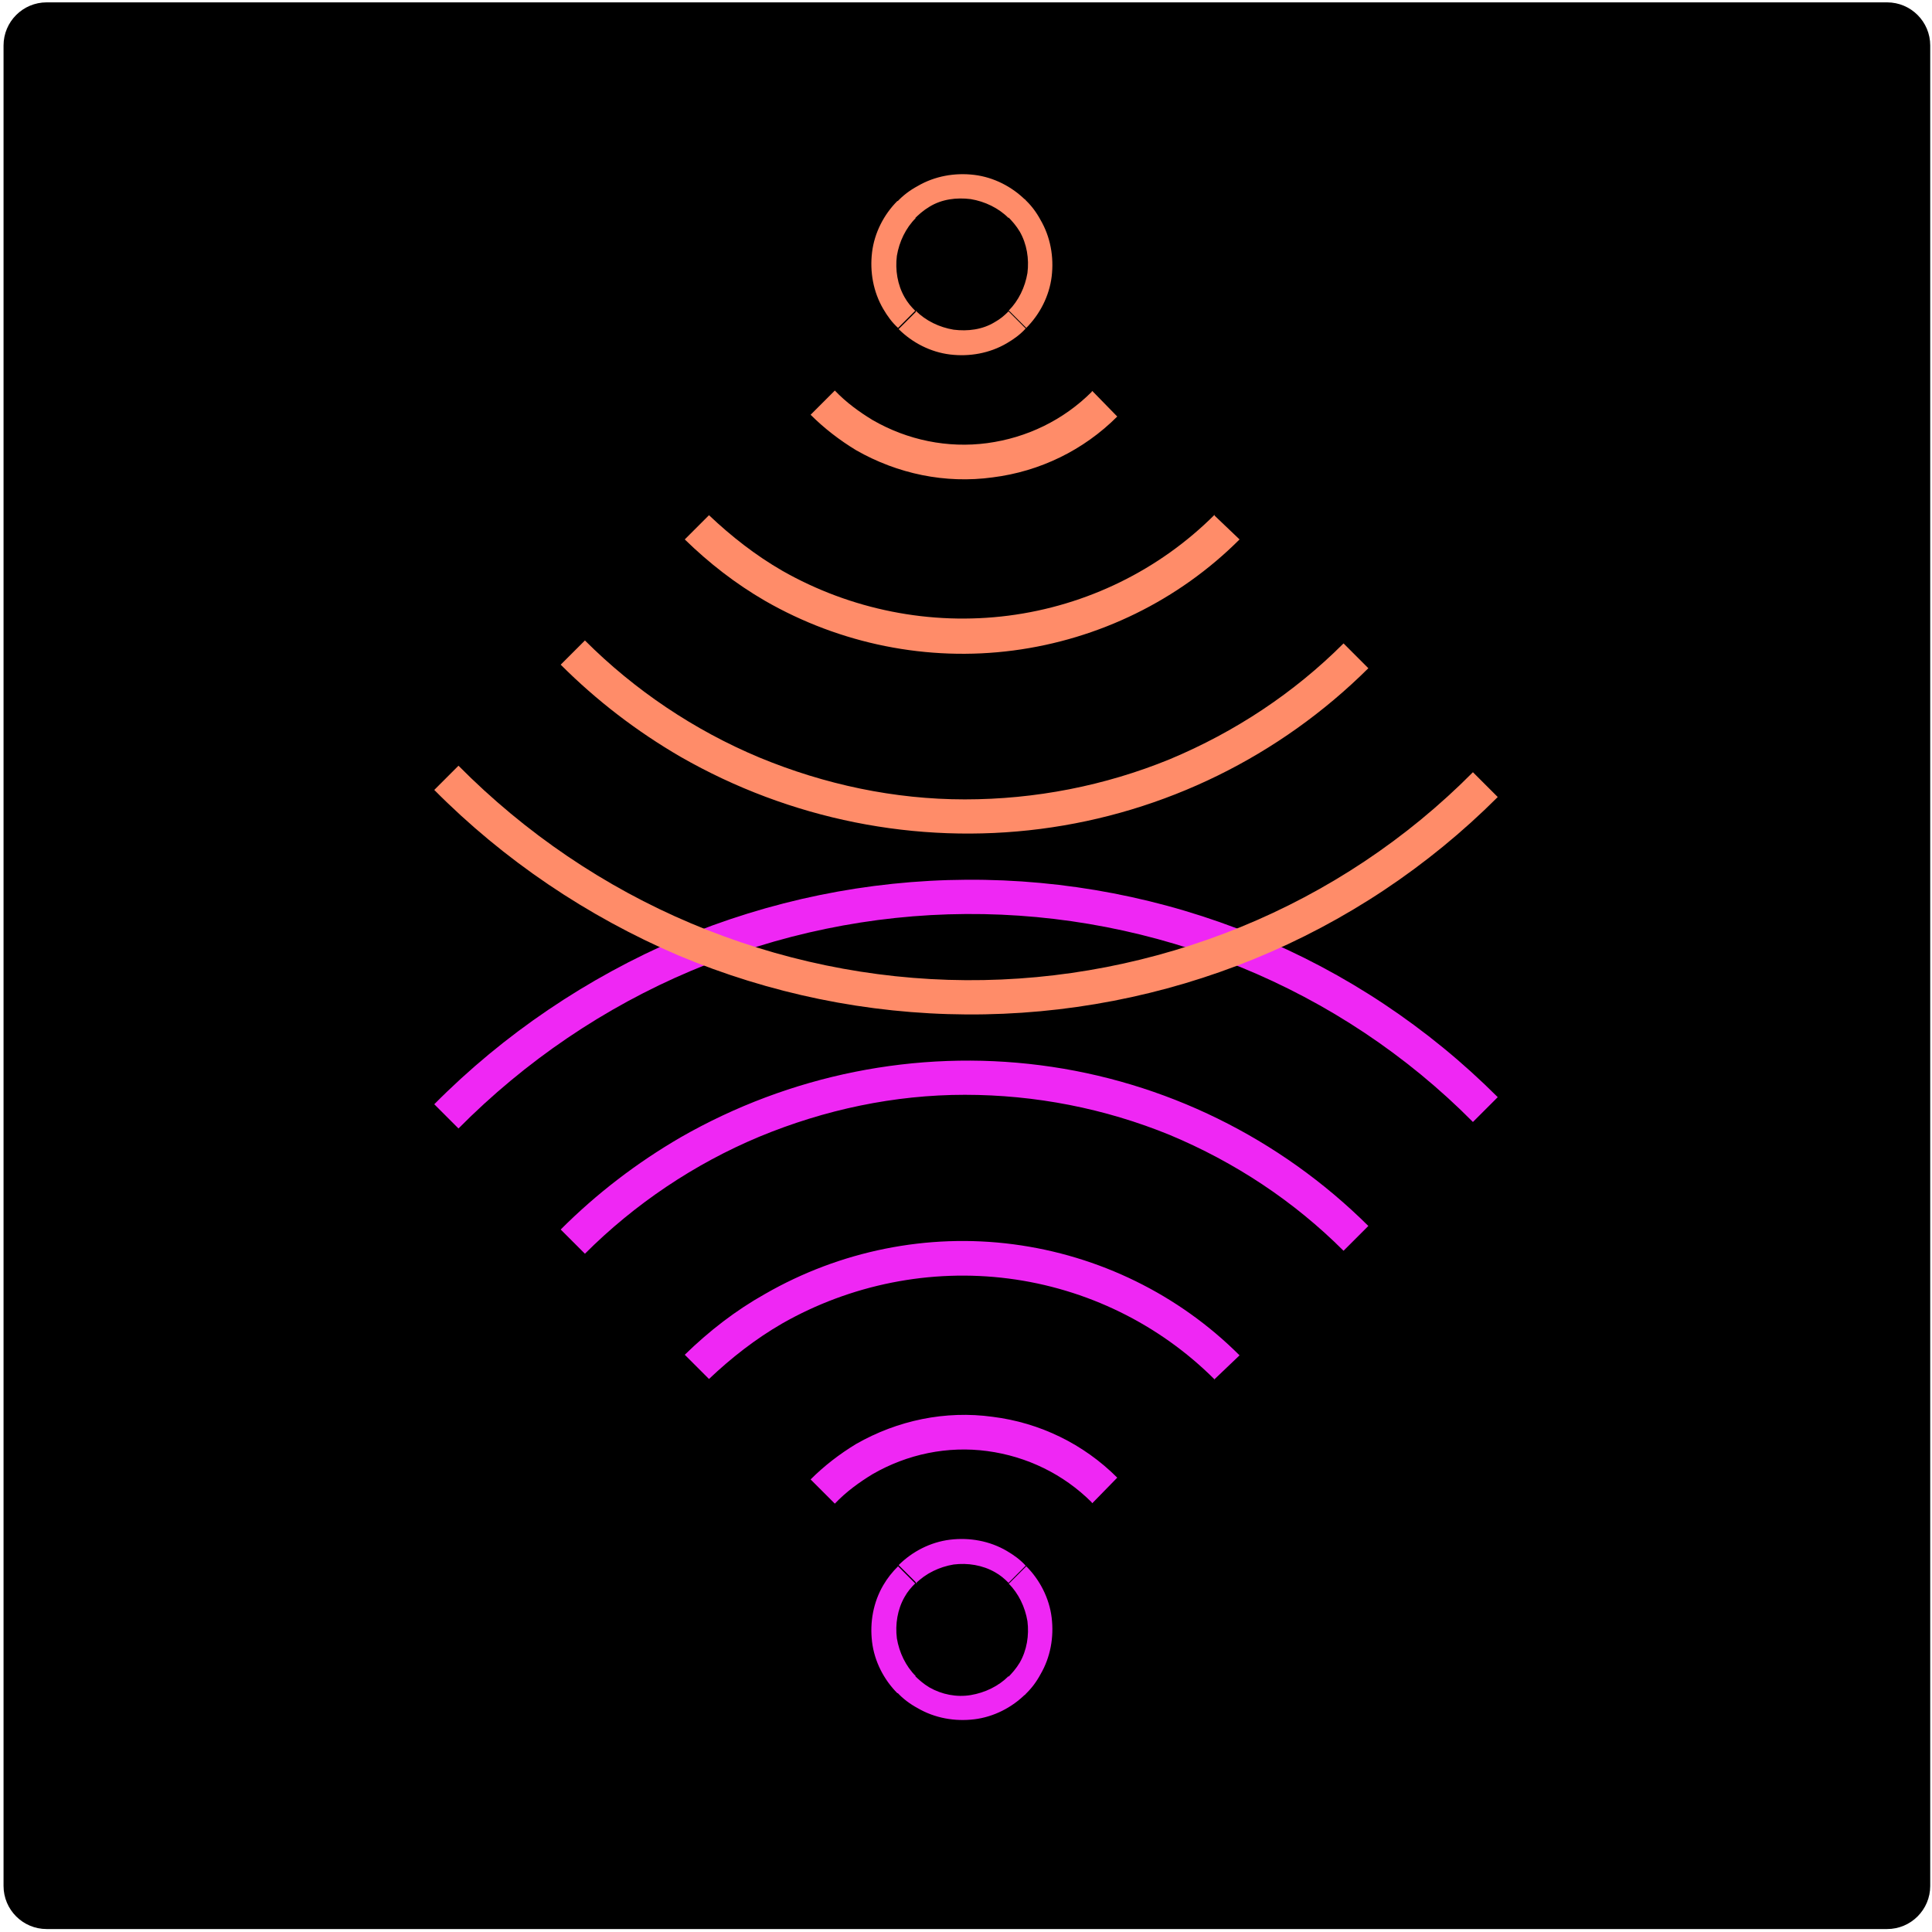
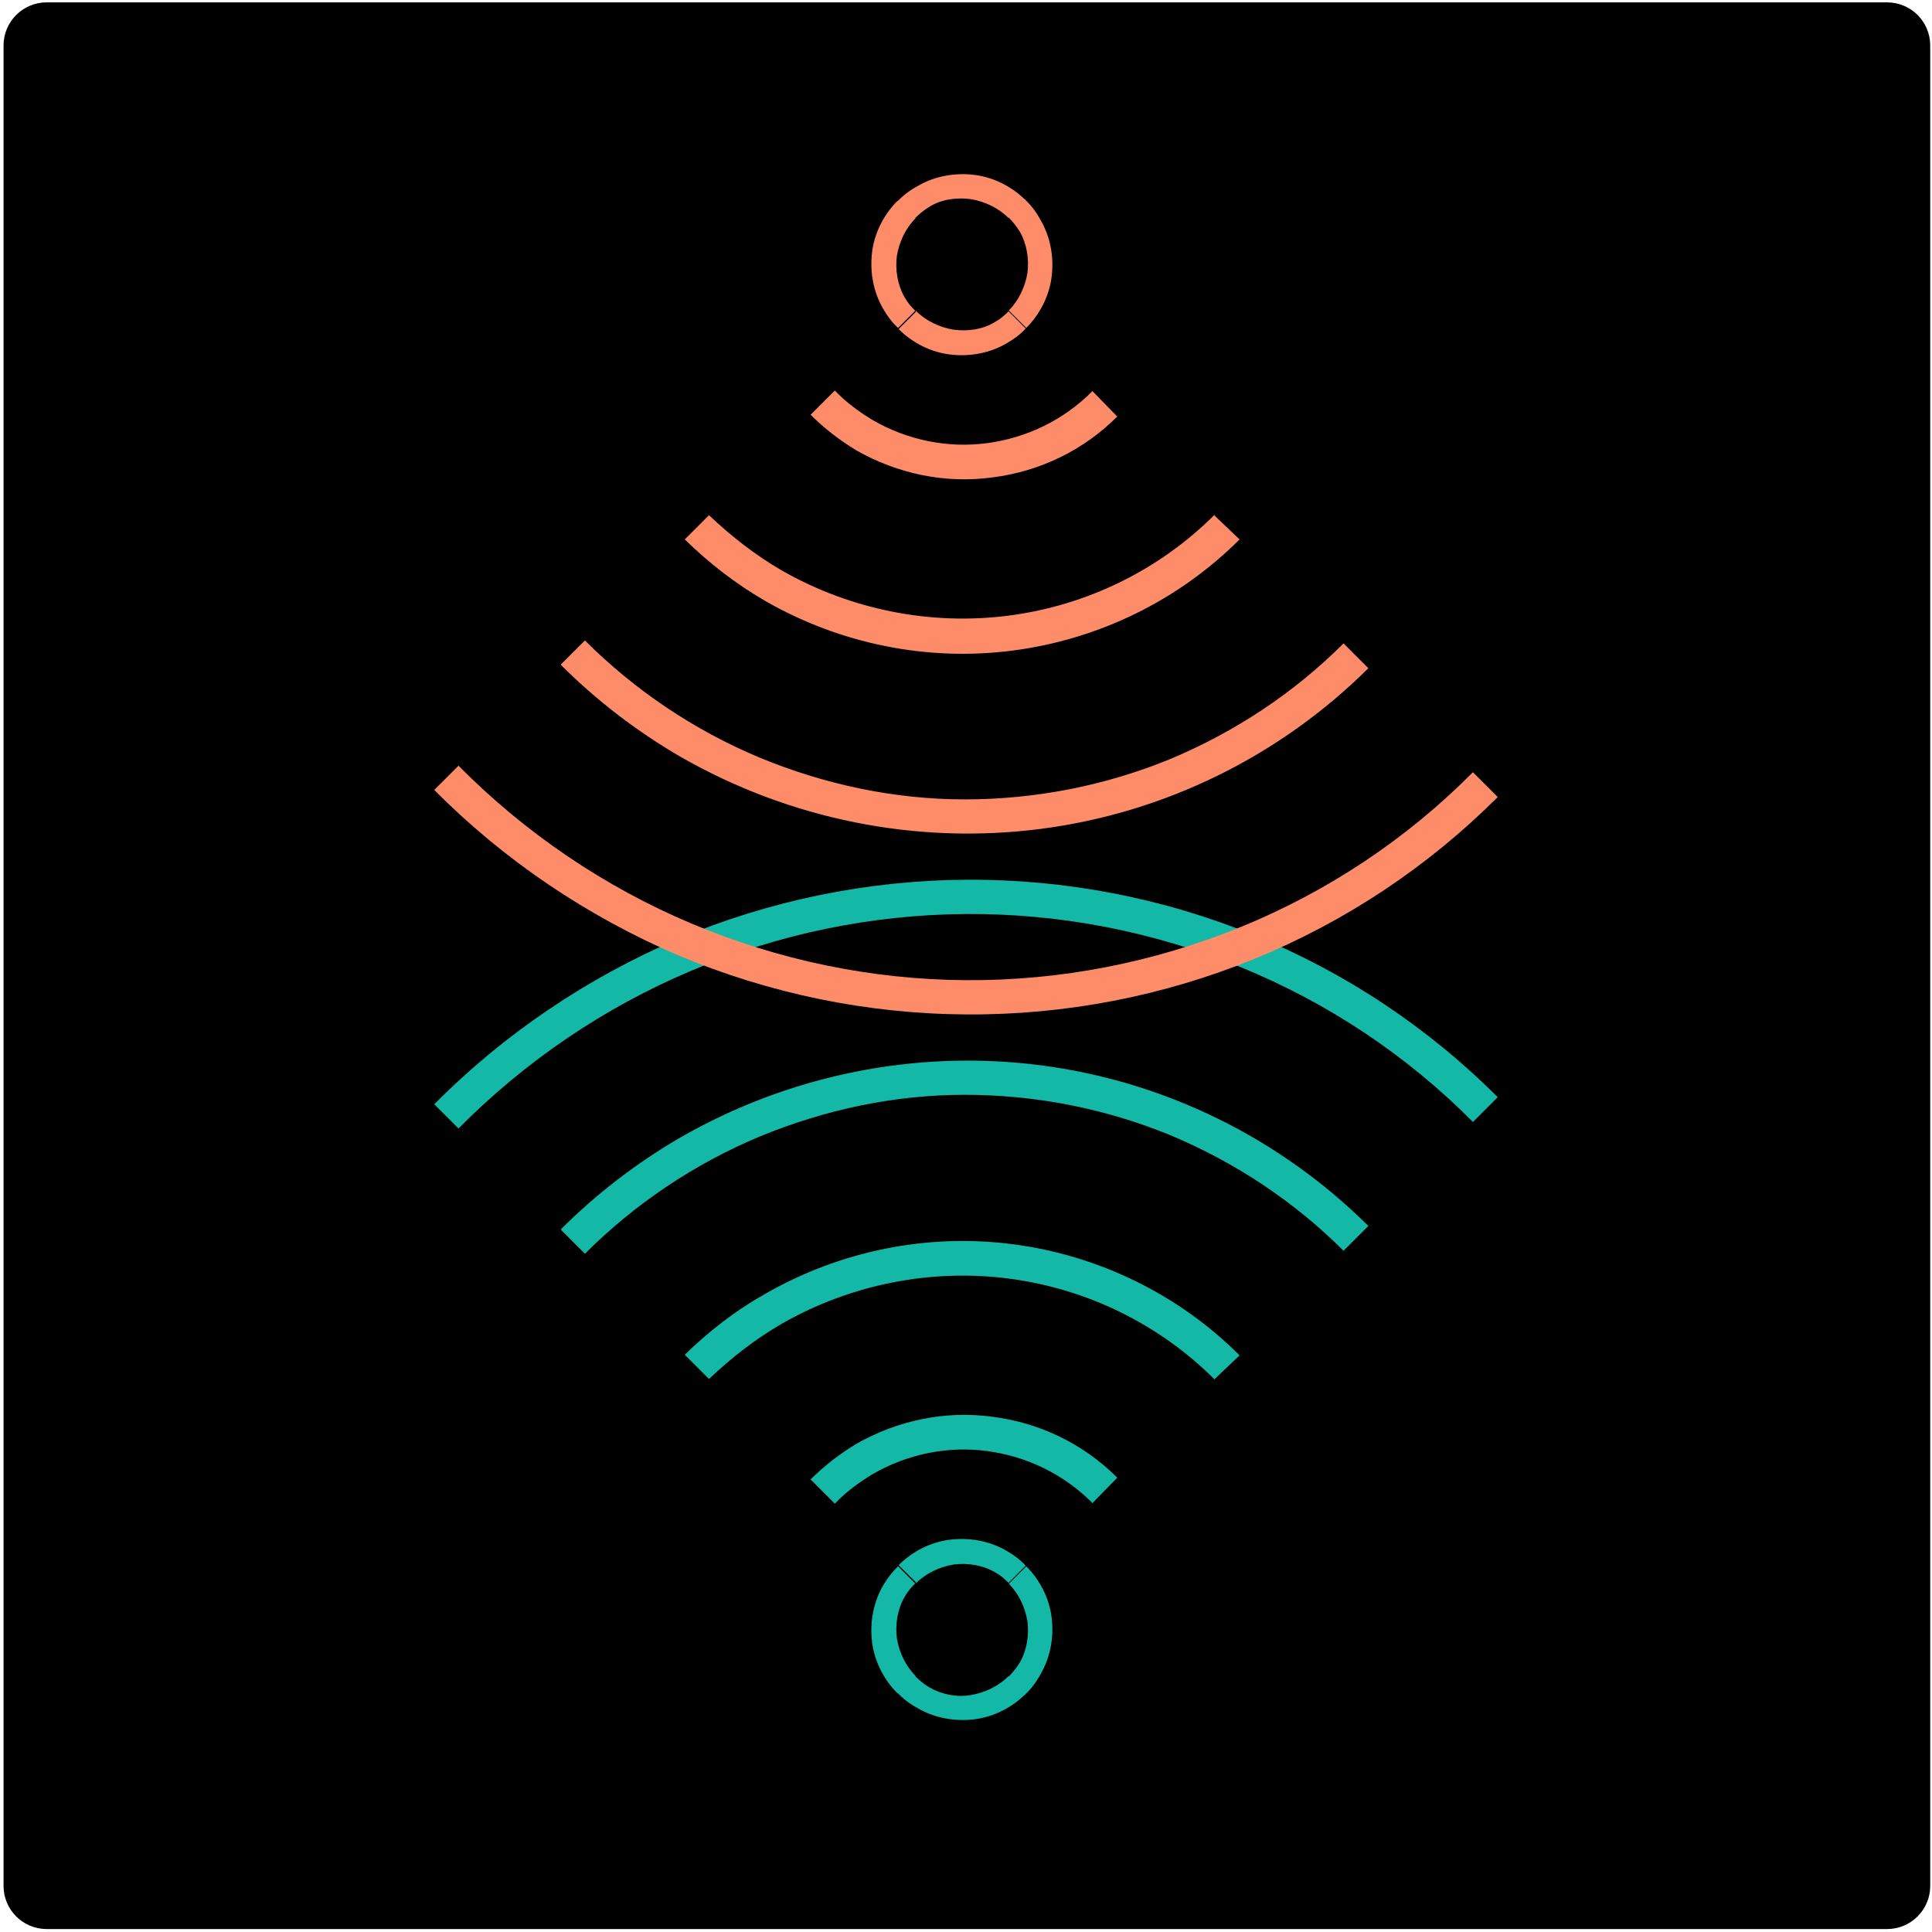
<svg xmlns="http://www.w3.org/2000/svg" id="Layer_1" version="1.1" viewBox="0 0 327 327">
  <defs>
    <style>
      .st0 {
        fill: #ef805d;
      }

      .st1 {
        fill: #d3ee50;
      }

      .st2 {
-         fill: #ef27f4;
+         fill: #14B8A6;
      }

      .st3 {
        fill: #c63efc;
      }

      .st4 {
        fill: #ff8c69;
      }
    </style>
  </defs>
  <rect x=".6" y=".4" width="326.1" height="326.1" rx="7.3" ry="7.3" />
  <g>
    <path class="st1" d="M-145.9,607.1c1.8-24.7,12-46.2,29.6-63.7,13.6-13.5,30.8-22.7,49.7-26.5s14.7-2,22.3-2.2,5-.8,7.2-1.8c8.6-3.9,14.4-12,14.7-21.4-9.7,2.1-13.2,2.3-22.3,2.9-13.7-.9-25.6,10.2-26.6,24.1l-4.4,1c1.5-16.6,13.5-29.6,30.1-29.7,51.9-.3,94-43.2,93.9-95.3l4.5-.2c.3,44-28.3,83-70.6,95.8,0,14.4-10.6,27.2-25.3,28.8-2.3.3-4.3,0-6.6.4-27.4.8-53,13.6-70.5,34.7-13.4,16.2-21.8,38.4-21.6,59.5h-4.5l.5-6.4h-.1Z" />
    <path class="st0" d="M-46.6,470.3c-26.1.2-47.3,21-47.9,47.1-1.7.2-2.6.2-4.6,1,0-32.7,26.4-52.8,56.9-53.3,38-.6,66.5-34.2,66.7-70.5,1.6-.2,2.9,0,4.6.1,0,39.6-30.5,72.5-70,75.5-1.8.1-3.5.2-5.8.2h.1Z" />
    <path class="st0" d="M-141.8,517.3l-4.6.2.4-6.7c.9-13.6,4.8-26.5,11.2-38.7,16.4-31.4,48.9-52.5,84.8-53.1,14.9-.2,27.4-8.7,27.8-25l4.5.3c-.2,16.6-13.5,28.9-29.7,28.9-51.5.3-93.6,42.2-94.3,94h0Z" />
    <path class="st0" d="M-117.9,517c-1.5.7-2.9.7-4.5.4.2-39.1,29.8-71.9,69-75.4,1.3-.1,3-.4,4.3-.4,26.9,1.2,49.8-19.8,50.3-47.1l4.7-.4c-.4,29.9-24.6,52.2-53.9,52.2-38.5.1-69.6,32.3-69.8,70.7h0Z" />
    <path class="st3" d="M-42.8,565.7c-28.6.5-50,18.1-51.7,47.7-1,.2-2.8.2-4.5,0,.4-24.4,17.1-45,40.8-50.5,6.5-1.5,12.7-.9,19.1-1.6,36.4-4.1,63.6-34.5,63.8-70.9h4.5c.2,39.6-32.1,74.5-72.1,75.2h0Z" />
    <path class="st3" d="M-75.4,613.3c.9-14.7,12.2-26.5,26.7-27.3l8.6-.4c16.5-.8,32.3-6.6,46.1-15.7,6.9-4.5,16.9-13.3,21.6-19.7l2.9-4c8.7-11.7,16.3-30.8,17.3-45.1l.7-10.8h4.2c.2,54.7-43.5,99.1-98.3,99.9-5.2,0-9.4.9-13.9,3.7-6.8,4.2-11.1,11.4-11.5,19.6-1.6,0-2.9,0-4.4-.2h0Z" />
    <path class="st3" d="M-83.6,552.3c-21.3,13-34.5,36-34.4,61.1h-4.6c.5-4.8.6-9.2,1.5-13.9,3.6-19.6,14.7-36.6,30.9-48s20.3-11.3,32-12.9c3.7-.5,6.8-1,10.5-.9,26.7.4,48.4-20.7,49-47.3h4.5c-.6,26.4-19.9,47.8-46,51.2-3.1.4-6.1,0-9.2.3-12.2.7-23.6,3.9-34.1,10.3h0Z" />
  </g>
  <g>
    <g>
      <path class="st2" d="M205.6,233.5c-9.4-9.4-21.7-15.4-34.9-17.1-13.2-1.7-26.7,1-38.3,7.6-4.5,2.6-8.6,5.8-12.4,9.4l-4.1-4.1c4.1-4,8.6-7.5,13.6-10.3,12.7-7.3,27.5-10.3,42-8.4,14.5,1.9,28,8.5,38.3,18.8l-4.3,4.1h.1,0Z" />
      <path class="st2" d="M115.2,192.5c18.5-10.6,39.9-14.9,60.9-12.2s40.5,12.3,55.5,27.2l-4.2,4.2c-8.4-8.4-18.4-15-29.4-19.6-11-4.5-22.8-6.8-34.7-6.8s-23.7,2.5-34.8,7.1c-11,4.6-21.1,11.4-29.5,19.8l-4.1-4.1c6.1-6.1,12.9-11.3,20.3-15.6h0Z" />
      <path class="st2" d="M249.3,189.9c-11.2-11.3-24.6-20.2-39.3-26.2s-30.5-9.1-46.5-9-31.8,3.4-46.5,9.6c-14.7,6.2-28.1,15.3-39.4,26.7l-4.1-4.1c11.8-11.9,25.9-21.4,41.3-28,15.5-6.5,32-9.9,48.8-10,16.7-.1,33.3,3.1,48.7,9.4,15.4,6.3,29.4,15.6,41.2,27.4l-4.1,4.1h0Z" />
      <path class="st2" d="M184.8,254.3c-4.8-4.8-11-7.8-17.7-8.7s-13.5.5-19.4,3.9c-2.3,1.4-4.5,3-6.4,5l-4.1-4.1c2.3-2.3,4.9-4.3,7.7-6,7-4,15.1-5.7,23.1-4.6,8,1,15.4,4.6,21.1,10.3l-4.2,4.3h-.1Z" />
      <path class="st2" d="M170.7,283.7c-1.7,1.7-4,2.8-6.4,3.2s-4.9-.1-7-1.3c-1-.6-1.8-1.3-2.6-2.1l-2.9,2.9c1,1.1,2.2,2,3.5,2.7,2.9,1.7,6.3,2.3,9.6,1.9s6.4-2,8.7-4.3l-2.9-2.9h0Z" />
      <path class="st2" d="M155,268c1.7-1.7,4-2.8,6.4-3.2,2.4-.3,4.9.1,7,1.3.9.5,1.6,1.1,2.3,1.8l2.9-2.9c-.9-1-2-1.8-3.2-2.5-2.9-1.7-6.3-2.3-9.6-1.9s-6.4,2-8.7,4.3l2.9,2.9v.2h0Z" />
      <path class="st2" d="M170.7,268c1.7,1.7,2.8,4,3.2,6.4.3,2.4-.1,4.9-1.3,7-.6,1-1.3,1.8-2.1,2.6l2.9,2.9c1.1-1,2-2.2,2.7-3.5,1.7-2.9,2.3-6.3,1.9-9.6-.4-3.3-2-6.4-4.3-8.7l-2.9,2.9h0Z" />
      <path class="st2" d="M155,283.7c-1.7-1.7-2.8-4-3.2-6.4-.3-2.4.1-4.9,1.3-7,.5-.9,1.1-1.6,1.8-2.3l-2.9-2.9c-1,1-1.8,2-2.5,3.2-1.7,2.9-2.3,6.3-1.9,9.6.4,3.3,2,6.4,4.3,8.7l2.9-2.9h.2,0Z" />
    </g>
    <g>
      <path class="st4" d="M205.6,87.1c-9.4,9.4-21.7,15.4-34.9,17.1s-26.7-1-38.3-7.6c-4.5-2.6-8.6-5.8-12.4-9.4l-4.1,4.1c4.1,4,8.6,7.5,13.6,10.4,12.7,7.3,27.5,10.3,42,8.4s28-8.5,38.3-18.8l-4.3-4.1h.1,0Z" />
      <path class="st4" d="M115.2,128.1c18.5,10.6,39.9,14.9,60.9,12.2s40.5-12.3,55.5-27.2l-4.2-4.2c-8.4,8.4-18.4,15-29.4,19.6-11,4.5-22.8,6.8-34.7,6.8s-23.7-2.5-34.8-7.1c-11-4.6-21.1-11.4-29.5-19.8l-4.1,4.1c6.1,6.1,12.9,11.3,20.3,15.6h0Z" />
      <path class="st4" d="M249.3,130.7c-11.2,11.3-24.6,20.2-39.3,26.2s-30.5,9.1-46.5,9-31.8-3.4-46.5-9.6c-14.7-6.2-28.1-15.3-39.4-26.7l-4.1,4.1c11.8,11.9,25.9,21.4,41.3,28,15.5,6.5,32,9.9,48.8,10,16.7.1,33.3-3.1,48.7-9.4,15.4-6.3,29.4-15.6,41.2-27.4l-4.1-4.1h0Z" />
      <path class="st4" d="M184.8,66.3c-4.8,4.8-11,7.8-17.7,8.7-6.7.9-13.5-.5-19.4-3.9-2.3-1.4-4.5-3-6.4-5l-4.1,4.1c2.3,2.3,4.9,4.3,7.7,6,7,4,15.1,5.7,23.1,4.6,8-1,15.4-4.6,21.1-10.3l-4.2-4.3h-.1Z" />
      <path class="st4" d="M170.7,36.9c-1.7-1.7-4-2.8-6.4-3.2-2.4-.3-4.9,0-7,1.3-1,.6-1.8,1.3-2.6,2.1l-2.9-2.9c1-1.1,2.2-2,3.5-2.7,2.9-1.7,6.3-2.3,9.6-1.9s6.4,2,8.7,4.3l-2.9,2.9h0Z" />
      <path class="st4" d="M155,52.6c1.7,1.7,4,2.8,6.4,3.2,2.4.3,4.9,0,7-1.3.9-.5,1.6-1.1,2.3-1.8l2.9,2.9c-.9,1-2,1.8-3.2,2.5-2.9,1.7-6.3,2.3-9.6,1.9s-6.4-2-8.7-4.3l2.9-2.9v-.2h0Z" />
      <path class="st4" d="M170.7,52.6c1.7-1.7,2.8-4,3.2-6.4.3-2.4-.1-4.9-1.3-7-.6-1-1.3-1.8-2.1-2.6l2.9-2.9c1.1,1,2,2.2,2.7,3.5,1.7,2.9,2.3,6.3,1.9,9.6-.4,3.3-2,6.4-4.3,8.7l-2.9-2.9h0Z" />
      <path class="st4" d="M155,36.9c-1.7,1.7-2.8,4-3.2,6.4-.3,2.4.1,4.9,1.3,7,.5.9,1.1,1.6,1.8,2.3l-2.9,2.9c-1-.9-1.8-2-2.5-3.2-1.7-2.9-2.3-6.3-1.9-9.6.4-3.3,2-6.4,4.3-8.7l2.9,2.9h.2,0Z" />
    </g>
  </g>
</svg>
